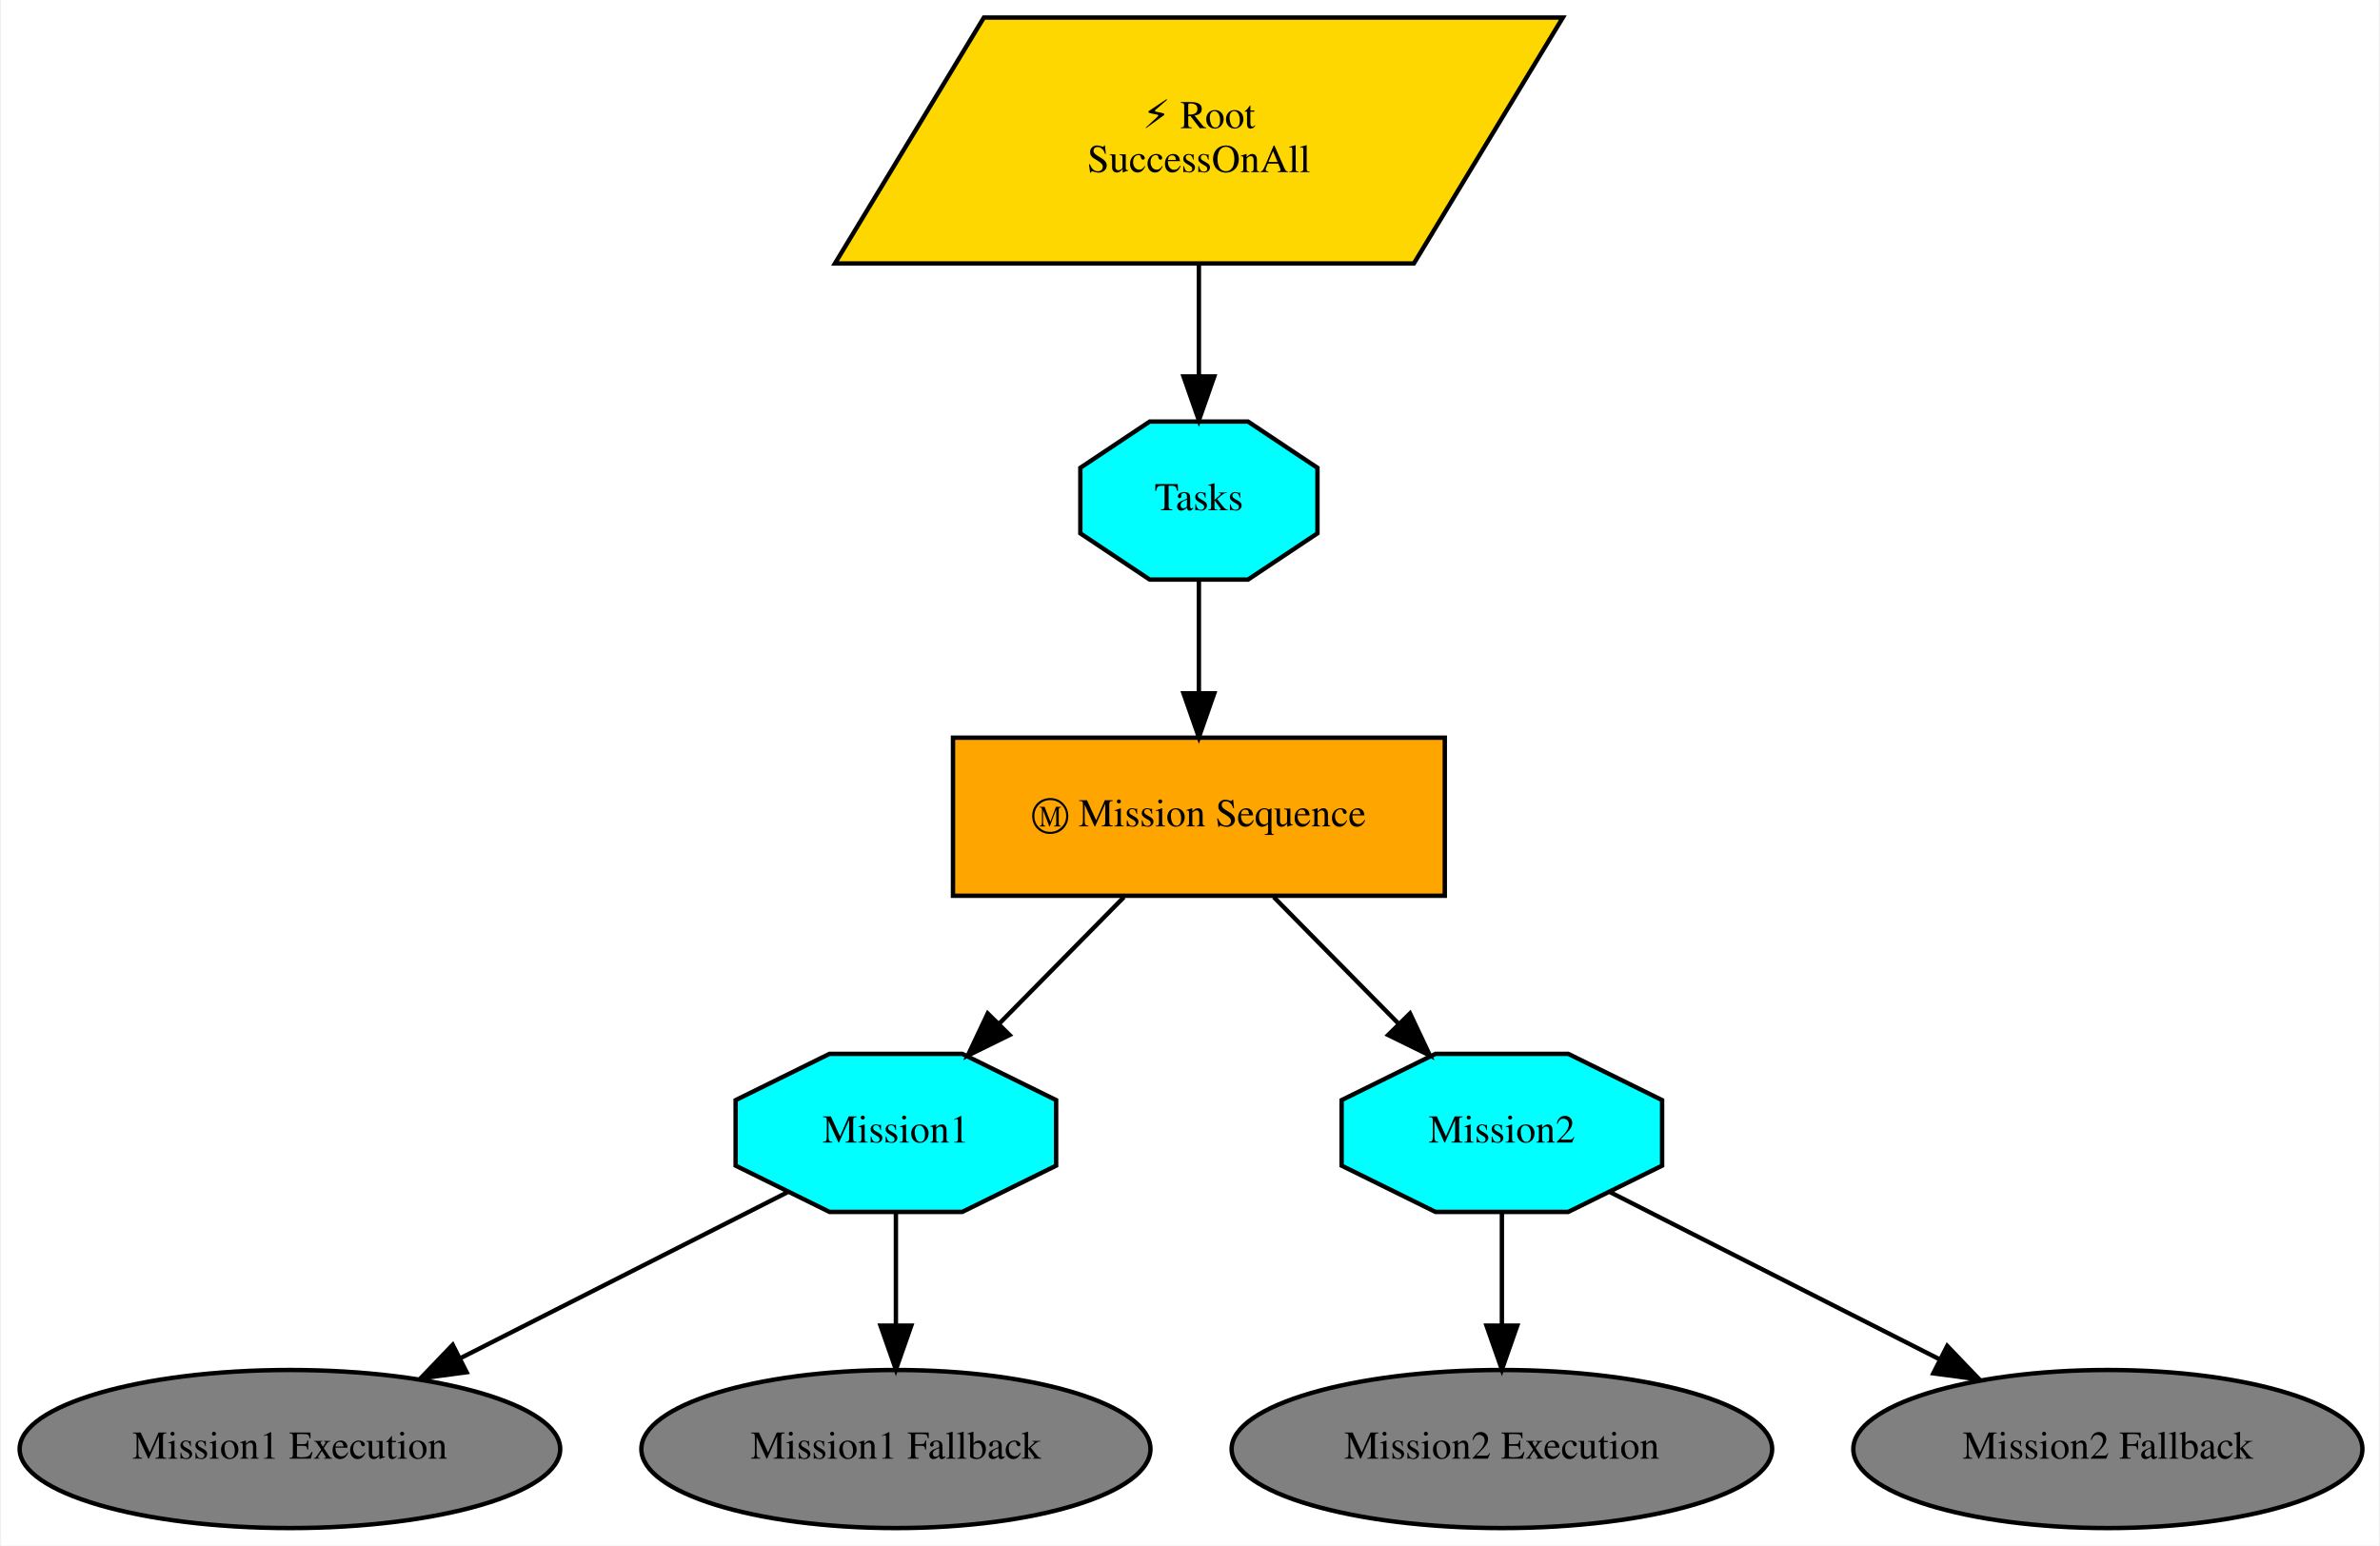
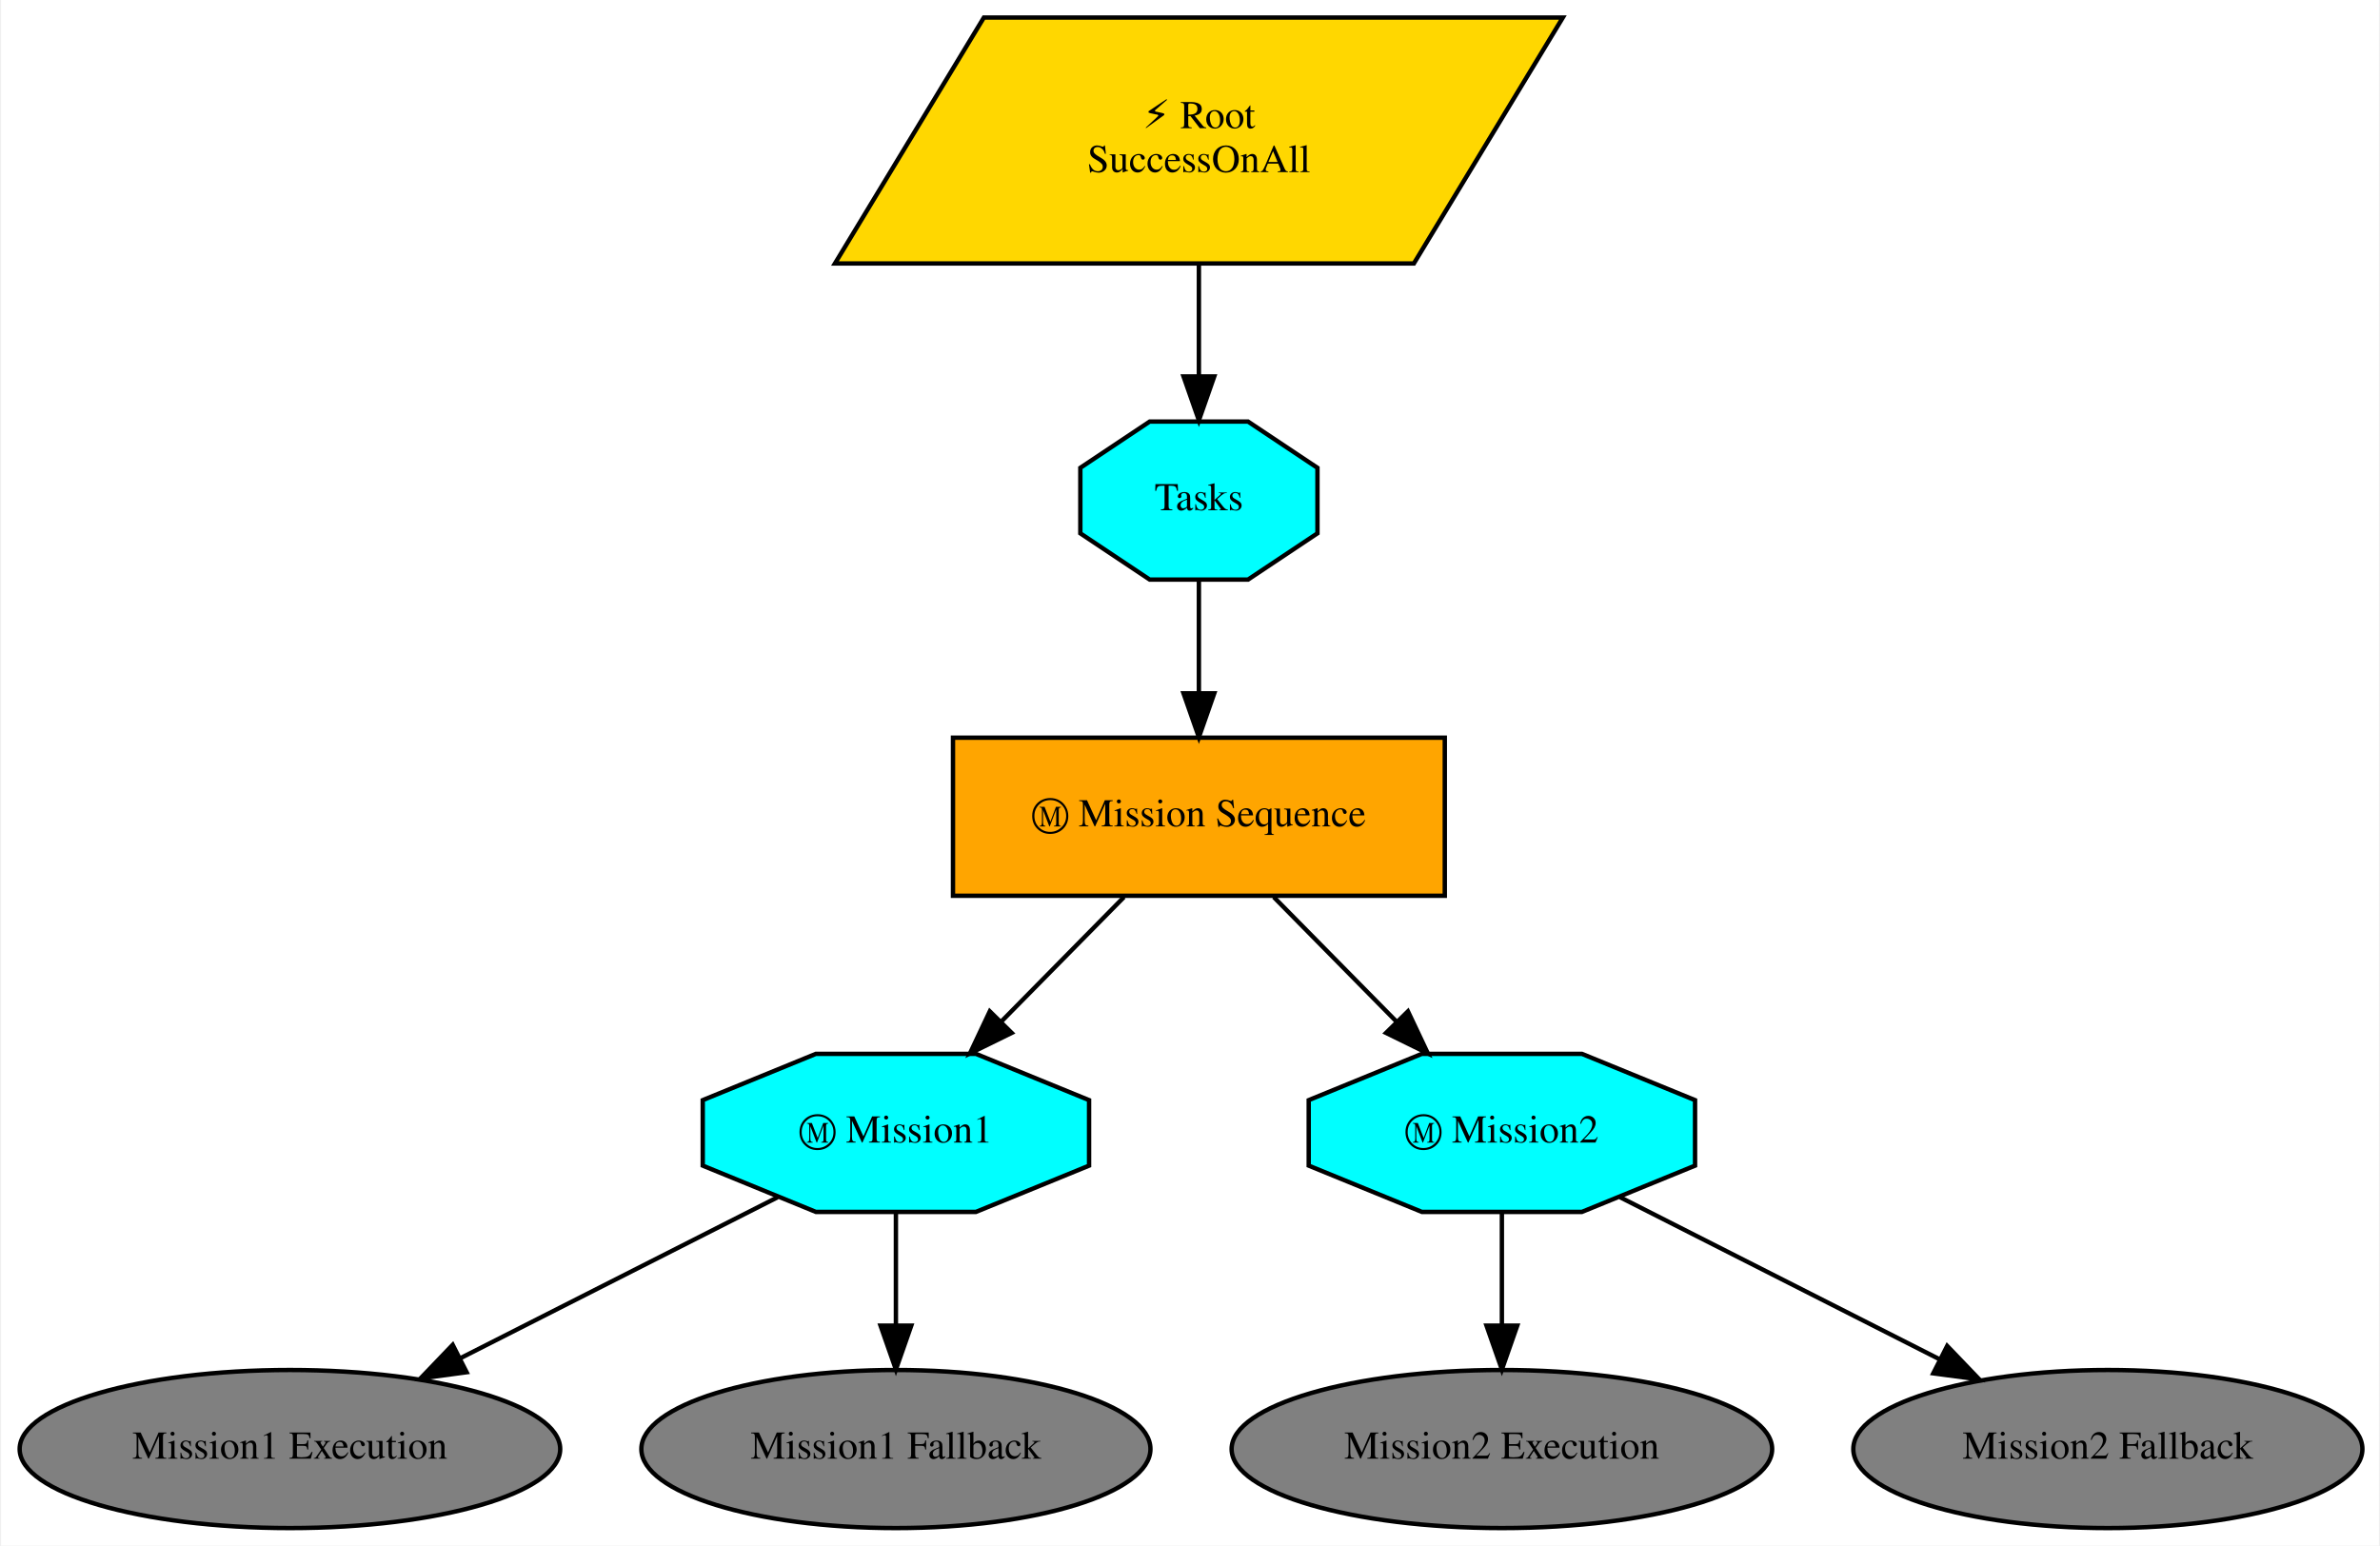
<svg xmlns="http://www.w3.org/2000/svg" width="542pt" height="352pt" viewBox="0.00 0.00 541.51 352.00">
  <g id="graph0" class="graph" transform="scale(1 1) rotate(0) translate(4 348)">
    <polygon fill="white" stroke="transparent" points="-4,4 -4,-348 537.51,-348 537.51,4 -4,4" />
    <g id="node1" class="node">
      <polygon fill="gold" stroke="black" points="351.66,-344 219.81,-344 185.9,-288 317.74,-288 351.66,-344" />
      <text text-anchor="middle" x="268.78" y="-318.8" font-family="Times,serif" font-size="9.00">⚡ Root</text>
      <text text-anchor="middle" x="268.78" y="-308.8" font-family="Times,serif" font-size="9.00">SuccessOnAll</text>
    </g>
    <g id="node2" class="node">
      <polygon fill="cyan" stroke="black" points="295.78,-226.54 295.78,-241.46 279.96,-252 257.59,-252 241.78,-241.46 241.78,-226.54 257.59,-216 279.96,-216 295.78,-226.54" />
      <text text-anchor="middle" x="268.78" y="-231.8" font-family="Times,serif" font-size="9.00">Tasks</text>
    </g>
    <g id="edge1" class="edge">
      <path fill="none" stroke="black" d="M268.78,-287.92C268.78,-279.72 268.78,-270.72 268.78,-262.49" />
      <polygon fill="black" stroke="black" points="272.28,-262.27 268.78,-252.27 265.28,-262.27 272.28,-262.27" />
    </g>
    <g id="node3" class="node">
      <polygon fill="orange" stroke="black" points="324.78,-180 212.78,-180 212.78,-144 324.78,-144 324.78,-180" />
      <text text-anchor="middle" x="268.78" y="-159.8" font-family="Times,serif" font-size="9.00">Ⓜ Mission Sequence</text>
    </g>
    <g id="edge2" class="edge">
      <path fill="none" stroke="black" d="M268.78,-215.7C268.78,-207.98 268.78,-198.71 268.78,-190.11" />
      <polygon fill="black" stroke="black" points="272.28,-190.1 268.78,-180.1 265.28,-190.1 272.28,-190.1" />
    </g>
    <g id="node4" class="node">
-       <polygon fill="cyan" stroke="black" points="236.27,-82.54 236.27,-97.46 214.89,-108 184.66,-108 163.28,-97.46 163.28,-82.54 184.66,-72 214.89,-72 236.27,-82.54" />
-       <text text-anchor="middle" x="199.78" y="-87.8" font-family="Times,serif" font-size="9.00">Mission1</text>
+       <polygon fill="cyan" stroke="black" points="243.77,-82.54 243.77,-97.46 218,-108 181.56,-108 155.79,-97.46 155.79,-82.54 181.56,-72 218,-72 243.77,-82.54" />
+       <text text-anchor="middle" x="199.78" y="-87.8" font-family="Times,serif" font-size="9.00">Ⓜ Mission1</text>
    </g>
    <g id="edge3" class="edge">
-       <path fill="none" stroke="black" d="M251.72,-143.7C243.16,-135.01 232.64,-124.34 223.32,-114.89" />
-       <polygon fill="black" stroke="black" points="225.67,-112.29 216.16,-107.62 220.69,-117.2 225.67,-112.29" />
+       <path fill="none" stroke="black" d="M251.72,-143.7C243.28,-135.14 232.95,-124.66 223.73,-115.3" />
+       <polygon fill="black" stroke="black" points="226.15,-112.77 216.64,-108.1 221.16,-117.68 226.15,-112.77" />
    </g>
    <g id="node7" class="node">
-       <polygon fill="cyan" stroke="black" points="374.27,-82.54 374.27,-97.46 352.89,-108 322.66,-108 301.28,-97.46 301.28,-82.54 322.66,-72 352.89,-72 374.27,-82.54" />
-       <text text-anchor="middle" x="337.78" y="-87.8" font-family="Times,serif" font-size="9.00">Mission2</text>
+       <polygon fill="cyan" stroke="black" points="381.77,-82.54 381.77,-97.46 356,-108 319.56,-108 293.79,-97.46 293.79,-82.54 319.56,-72 356,-72 381.77,-82.54" />
+       <text text-anchor="middle" x="337.78" y="-87.8" font-family="Times,serif" font-size="9.00">Ⓜ Mission2</text>
    </g>
    <g id="edge6" class="edge">
-       <path fill="none" stroke="black" d="M285.83,-143.7C294.4,-135.01 304.91,-124.34 314.23,-114.89" />
-       <polygon fill="black" stroke="black" points="316.86,-117.2 321.39,-107.62 311.88,-112.29 316.86,-117.2" />
+       <path fill="none" stroke="black" d="M285.83,-143.7C294.27,-135.14 304.6,-124.66 313.82,-115.3" />
+       <polygon fill="black" stroke="black" points="316.39,-117.68 320.92,-108.1 311.4,-112.77 316.39,-117.68" />
    </g>
    <g id="node5" class="node">
      <ellipse fill="gray" stroke="black" cx="61.78" cy="-18" rx="61.55" ry="18" />
      <text text-anchor="middle" x="61.78" y="-15.8" font-family="Times,serif" font-size="9.00">Mission1 Execution</text>
    </g>
    <g id="edge4" class="edge">
-       <path fill="none" stroke="black" d="M175.1,-76.49C154.44,-66 124.56,-50.85 100.68,-38.73" />
-       <polygon fill="black" stroke="black" points="102.02,-35.49 91.52,-34.09 98.85,-41.73 102.02,-35.49" />
+       <path fill="none" stroke="black" d="M172.84,-75.34C152.3,-64.92 123.71,-50.41 100.68,-38.73" />
+       <polygon fill="black" stroke="black" points="102.02,-35.49 91.51,-34.08 98.85,-41.73 102.02,-35.49" />
    </g>
    <g id="node6" class="node">
      <ellipse fill="gray" stroke="black" cx="199.78" cy="-18" rx="57.97" ry="18" />
      <text text-anchor="middle" x="199.78" y="-15.8" font-family="Times,serif" font-size="9.00">Mission1 Fallback</text>
    </g>
    <g id="edge5" class="edge">
      <path fill="none" stroke="black" d="M199.78,-71.7C199.78,-63.98 199.78,-54.71 199.78,-46.11" />
      <polygon fill="black" stroke="black" points="203.28,-46.1 199.78,-36.1 196.28,-46.1 203.28,-46.1" />
    </g>
    <g id="node8" class="node">
      <ellipse fill="gray" stroke="black" cx="337.78" cy="-18" rx="61.55" ry="18" />
      <text text-anchor="middle" x="337.78" y="-15.8" font-family="Times,serif" font-size="9.00">Mission2 Execution</text>
    </g>
    <g id="edge7" class="edge">
      <path fill="none" stroke="black" d="M337.78,-71.7C337.78,-63.98 337.78,-54.71 337.78,-46.11" />
      <polygon fill="black" stroke="black" points="341.28,-46.1 337.78,-36.1 334.28,-46.1 341.28,-46.1" />
    </g>
    <g id="node9" class="node">
      <ellipse fill="gray" stroke="black" cx="475.78" cy="-18" rx="57.97" ry="18" />
      <text text-anchor="middle" x="475.78" y="-15.8" font-family="Times,serif" font-size="9.00">Mission2 Fallback</text>
    </g>
    <g id="edge8" class="edge">
-       <path fill="none" stroke="black" d="M362.45,-76.49C383.25,-65.93 413.39,-50.65 437.35,-38.49" />
-       <polygon fill="black" stroke="black" points="439.2,-41.48 446.53,-33.83 436.03,-35.24 439.2,-41.48" />
+       <path fill="none" stroke="black" d="M364.71,-75.34C385.39,-64.85 414.23,-50.22 437.34,-38.5" />
+       <polygon fill="black" stroke="black" points="439.19,-41.48 446.52,-33.84 436.02,-35.24 439.19,-41.48" />
    </g>
  </g>
</svg>
